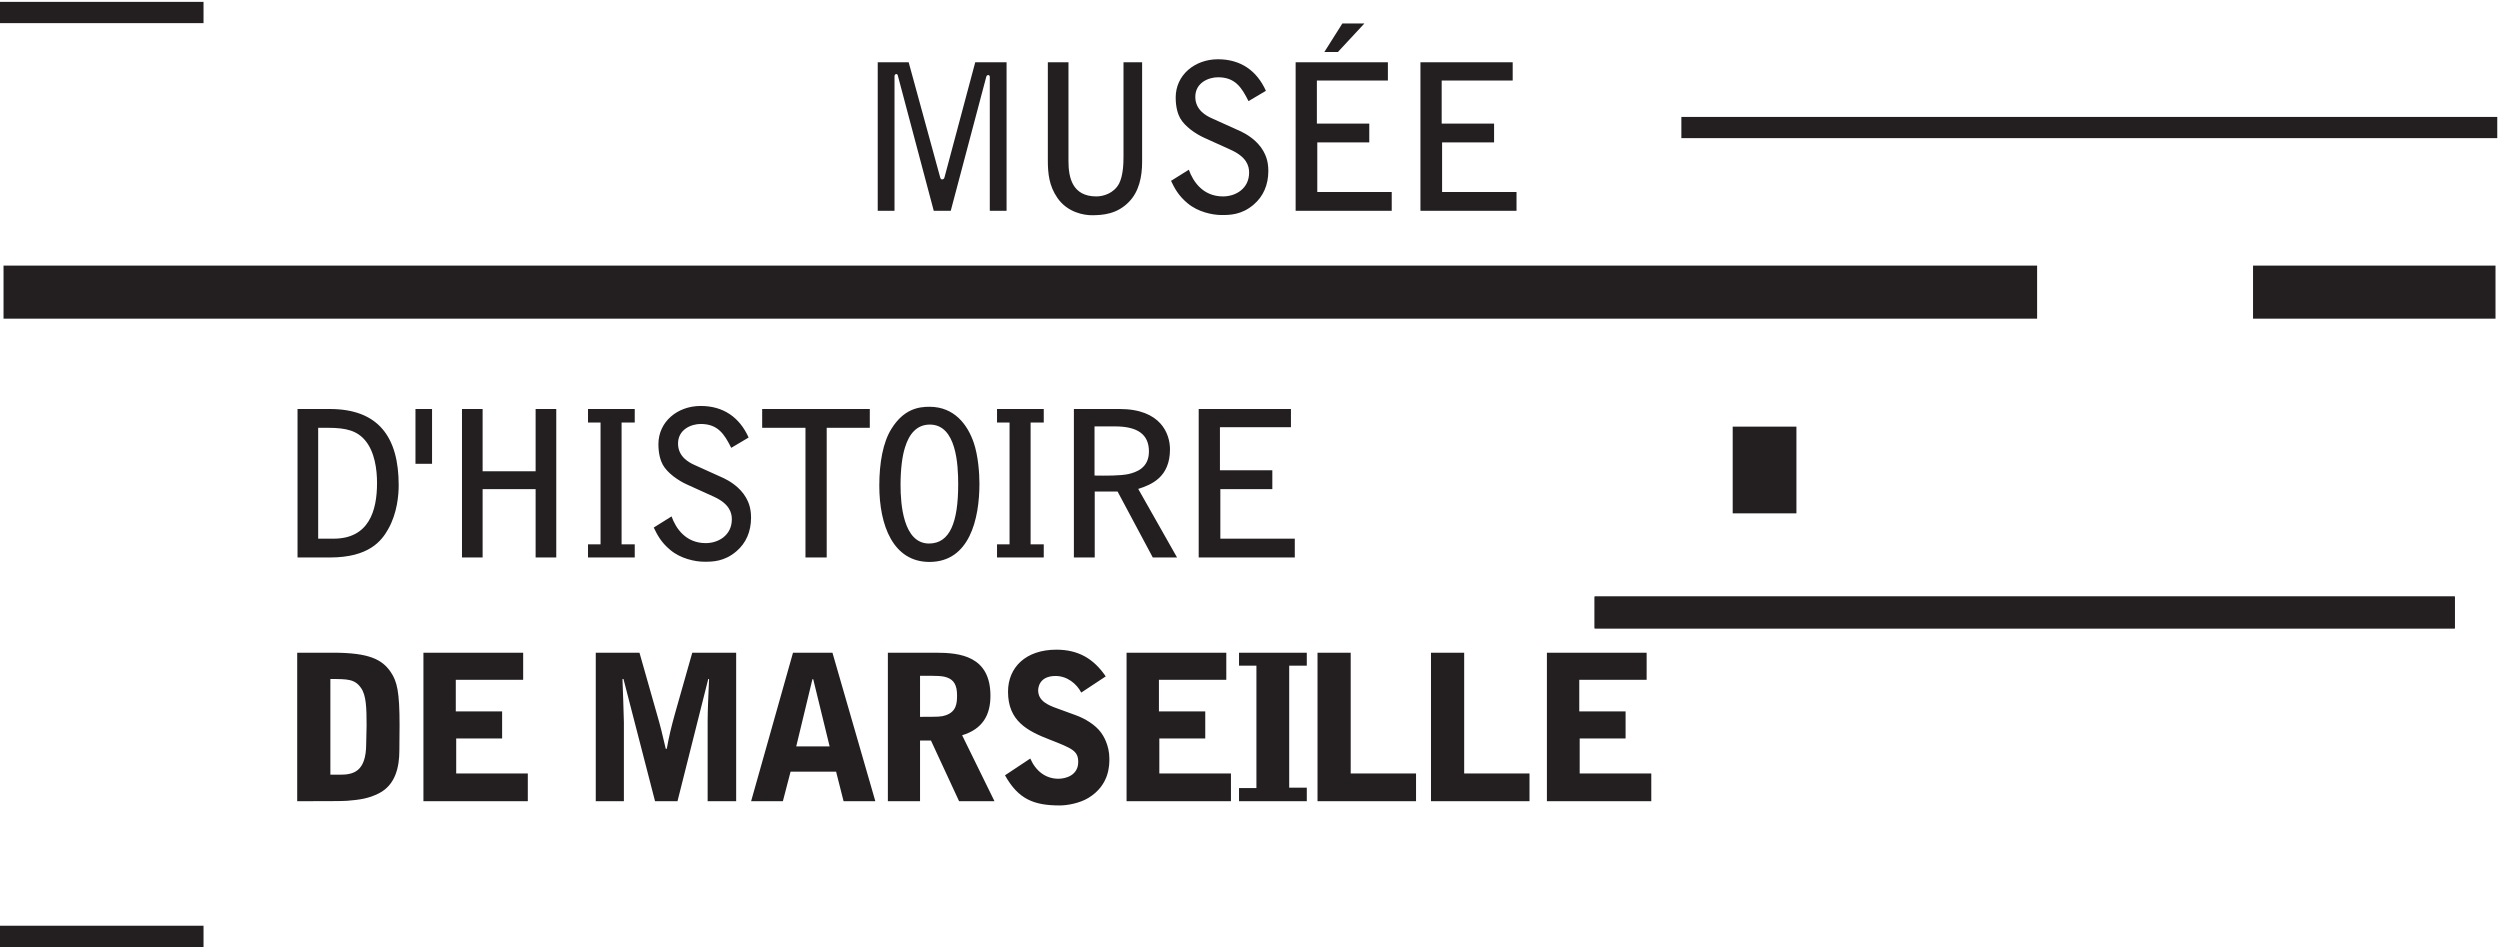
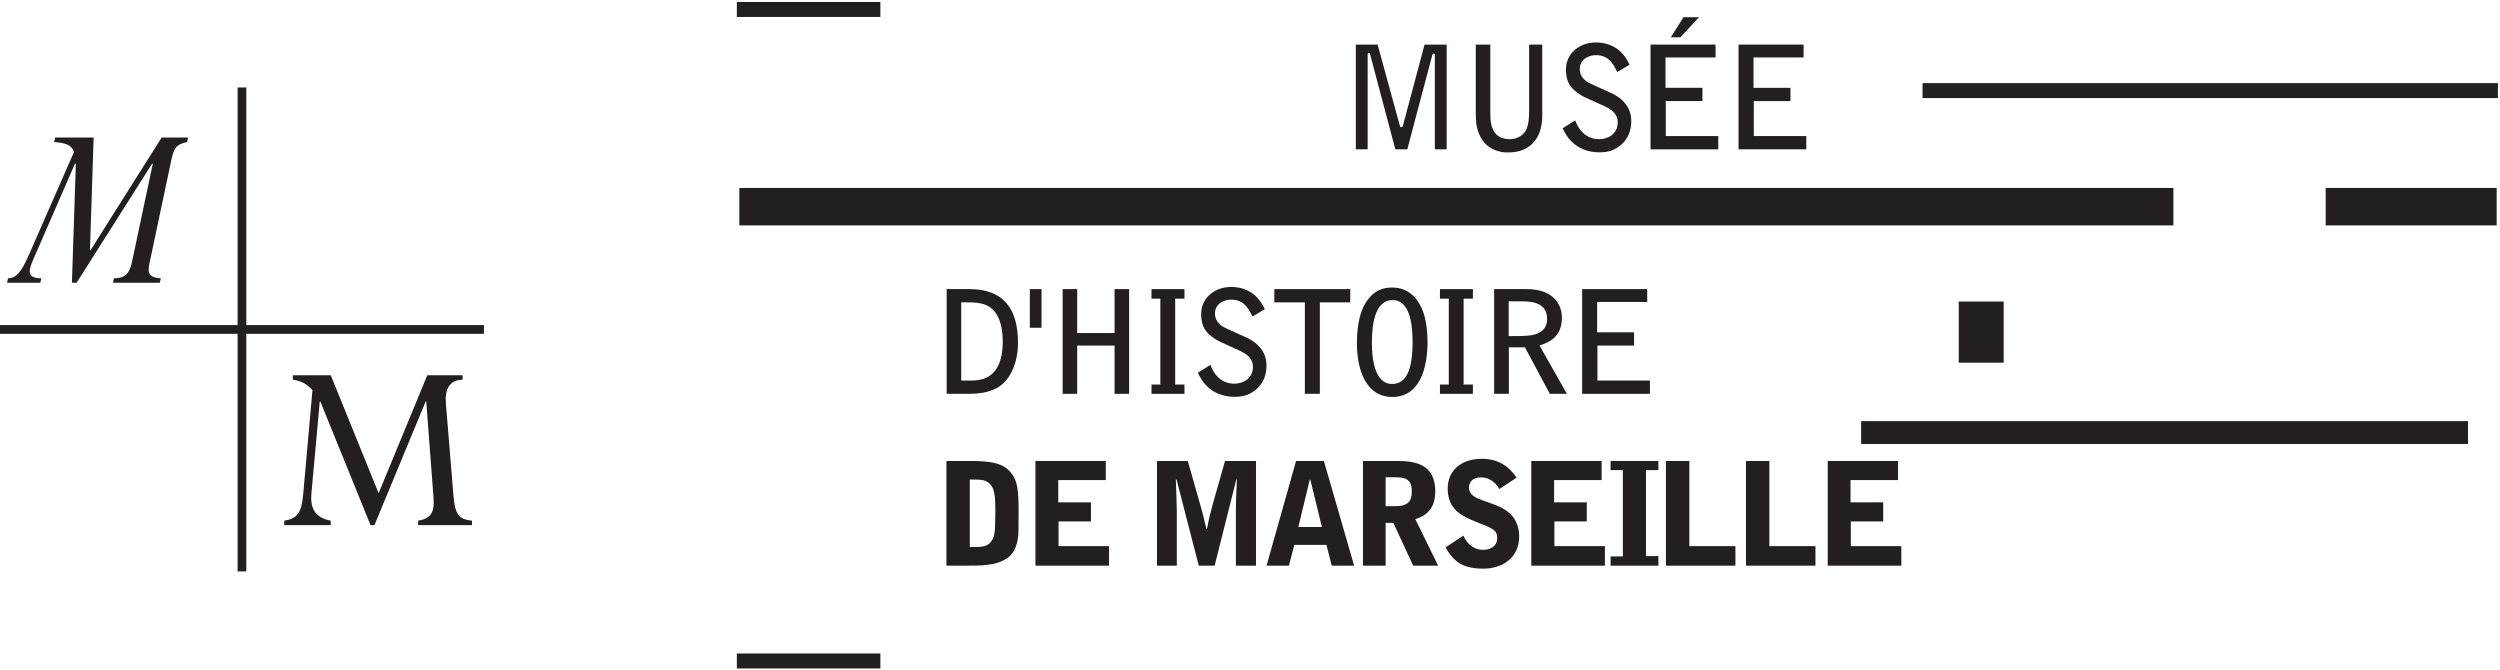
- <svg xmlns="http://www.w3.org/2000/svg" clip-rule="evenodd" fill-rule="evenodd" stroke-linejoin="round" stroke-miterlimit="2" viewBox="0 0 1342 509">
-   <g fill="#231f20" fill-rule="nonzero">
-     <path d="M501.238 113.15l-19.33-72.758c-.103-.325-.324-.654-.758-.654s-.975.433-.975 1.091v72.321h-9.012V33.442h16.612l16.942 61.896c.217.65.542.979.975.979.65 0 1.196-.438 1.304-1.088l16.509-61.787h16.825v79.708h-9.009V41.258c0-.65-.437-.979-.762-.979-.434 0-.867.221-1.084.763l-19.112 72.108zM573.559 33.442v53.1c0 8.579 1.95 18.896 14.983 18.896 3.696 0 9.338-1.625 12.163-6.838 2.175-4.346 2.391-10.43 2.391-14.77V33.441h9.992v53.537c0 7.817-1.633 15.854-7.063 21.388-6.408 6.625-14.112 7.166-19.979 7.166-3.912 0-12.925-1.3-18.462-9.337-4.454-6.513-5.104-13.03-5.104-20.196V33.442zM670.2 54.288c-3.691-7.384-7.166-12.809-16.395-12.809-4.892 0-12.167 2.821-12.167 10.53 0 7.17 6.083 10.208 8.688 11.404l15.858 7.166c2.712 1.304 8.579 4.563 11.942 10.43.979 1.841 2.716 4.883 2.716 10.745 0 7.496-2.716 13.684-7.82 18.025-6.513 5.65-13.03 5.65-17.267 5.65-4.884 0-12.704-1.629-18.242-6.3-5.104-4.233-7.058-8.25-8.904-12.05l9.558-5.975c2.275 6.404 7.6 14.334 18.35 14.334 6.734 0 14.009-4.125 14.009-12.813 0-3.692-1.413-8.362-9.771-12.167l-14.121-6.404c-4.883-2.17-10.638-6.187-13.138-10.641-1.087-1.959-2.387-5.542-2.387-11.075 0-12.059 10.204-20.525 22.696-20.525 12.162 0 20.85 6.083 25.733 16.941zM732.417 12.592L718.192 27.9h-7.275l9.667-15.308zm-36.92 20.85h49.52v9.77h-38.116v23.134h28.125v10.1h-27.909v26.604h39.963v10.1h-51.584zM762.492 33.442h49.521v9.77h-38.117v23.134h28.125v10.1h-27.908v26.604h39.958v10.1h-51.579zM177.346 415.859h5c7.054 0 14.225-1.309 14.225-16.617 0-2.713.217-7.058.217-9.77 0-9.555-.217-16.18-2.934-20.093-3.366-4.883-7.166-4.883-16.508-4.883zm-17.808-65.484h19.329c19.441 0 26.279 3.692 30.842 10.317 3.475 5.104 4.779 10.646 4.779 28.558l-.109 13.58c0 9.008-2.17 18.562-10.97 23.016-5.755 2.934-10.642 3.475-17.046 4.021-2.284.213-13.684.213-26.825.213zM227.296 350.375h53.538v14.55h-36.167v16.942h24.87v14.55h-24.65v18.792h38.442v14.87h-56.033zM319.809 350.375h23.458l9.446 33.234c.975 3.583 1.412 4.775 2.283 8.358.433 1.63 2.058 8.583 2.383 9.992h.546c1.192-6.621 2.388-11.617 4.346-18.68l9.338-32.904h23.562v79.705h-15.308v-42.888c0-5.646.433-15.092.758-22.696h-.433l-16.509 65.584h-12.054l-16.941-65.584h-.538c.104 3.692.758 19.871.758 23.233v42.35H319.81zM436.542 364.604h-.433l-8.688 36.046h17.917zm10.317-14.229l23.02 79.705h-17.05l-4.016-15.85H424.38l-4.13 15.85H403.2l22.484-79.705zM493.875 384.8c9.884 0 11.405 0 13.9-.87 5.538-1.955 5.975-6.296 5.975-10.638 0-5.546-1.737-8.258-5.216-9.558-2.713-.98-4.884-.98-14.659-.98zm0 45.28H476.61v-79.705h25.737c12.925 0 29.321 1.742 29.321 23.134 0 10.1-4.017 17.804-15.2 21.175l17.37 35.396h-19.003l-15.096-32.571h-5.863zM580.417 371.771c-2.496-4.783-7.6-8.908-13.787-8.908-9.125 0-9.342 6.846-9.342 7.716 0 5.642 5.212 7.925 10.096 9.659l10.104 3.691c4.78 1.742 10.42 5 13.575 9.346.975 1.3 4.45 6.513 4.45 14 0 3.592 0 14.23-11.296 21.071-4.667 2.825-11.292 4.017-15.312 4.017-14.005 0-22.259-3.367-29.425-16.18l13.575-9.008c2.933 6.725 8.25 10.855 15.091 10.855 3.804 0 10.642-1.738 10.642-9.013 0-5.975-3.258-7.275-15.2-11.95-12.054-4.663-22.48-9.988-22.48-25.73 0-13.137 9.555-22.59 25.95-22.59 11.73 0 19.984 4.778 26.5 14.337zM604.738 350.375h53.538v14.55h-36.163v16.942h24.867v14.55h-24.65v18.792h38.446v14.87h-56.038zM665.109 430.08v-7.055h9.337V357.33h-9.337v-6.954h36.38v6.954h-9.45v65.476h9.45v7.275zM707.242 350.375h17.813v64.834h35.075v14.87h-52.888zM768.155 350.375h17.812v64.834h35.075v14.87h-52.887zM830.38 350.375h53.537v14.55h-36.166v16.942h24.866v14.55h-24.645v18.792h38.441v14.87H830.38zM170.796 229.646v59.513h8.25c19.004 0 23.346-14.984 23.346-29.863 0-7.275-1.192-16.612-6.296-22.804-4.342-5.217-10.1-6.846-19.983-6.846zm-11.08 69.608V219.55h17.267c26.388 0 37.034 15.309 37.034 40.938 0 5.104-.763 14.987-5.65 23.566-3.475 6.192-10.209 15.2-31.275 15.2zM223.021 219.55h8.904v29.43h-8.904zM247.996 219.55h11.075v33.442h28.45V219.55h11.08v79.704h-11.08V262.55h-28.45v36.704h-11.075zM315.642 292.2h6.733v-65.375h-6.733v-7.275h25.087v7.275h-7.062V292.2h7.062v7.054h-25.087zM392.525 240.4c-3.691-7.383-7.166-12.816-16.396-12.816-4.887 0-12.162 2.825-12.162 10.537 0 7.167 6.08 10.208 8.683 11.4l15.859 7.167c2.716 1.308 8.579 4.562 11.941 10.425.98 1.85 2.717 4.891 2.717 10.75 0 7.491-2.717 13.687-7.82 18.029-6.513 5.646-13.03 5.646-17.268 5.646-4.883 0-12.704-1.634-18.241-6.296-5.104-4.233-7.059-8.254-8.904-12.058l9.558-5.975c2.28 6.412 7.6 14.341 18.35 14.341 6.733 0 14.008-4.133 14.008-12.82 0-3.692-1.412-8.355-9.77-12.159l-14.121-6.404c-4.884-2.171-10.638-6.196-13.138-10.646-1.087-1.954-2.387-5.537-2.387-11.08 0-12.05 10.204-20.524 22.695-20.524 12.163 0 20.85 6.083 25.734 16.942zM466.909 219.55v10.096h-23.134v69.608h-11.4v-69.608h-23.241V219.55zM499.159 227.913c-6.846 0-11.08 4.775-13.359 12.27-1.52 4.776-2.387 11.838-2.387 20.196 0 10.105 1.408 31.384 15.308 31.384 11.296 0 15.638-11.621 15.638-31.817 0-10.537-.975-32.033-15.2-32.033zm23.562 9.77c2.388 7.063 3.042 16.4 3.042 21.934 0 19.004-5.325 42.03-26.825 42.03-19.546 0-26.93-19.655-26.93-40.938 0-12.163 1.95-23.238 6.513-30.513 6.625-10.646 14.554-11.842 20.417-11.842 13.467 0 20.525 9.771 23.783 19.33zM535.205 292.2h6.725v-65.375h-6.725v-7.275h25.083v7.275h-7.058V292.2h7.058v7.054h-25.083zM587.542 228.888v26.387c6.08.109 13.9.109 18.025-.762 4.346-.971 11.183-3.254 11.183-12.159 0-9.337-6.3-13.466-18.241-13.466zm-11.079-9.338h24.542c22.262 0 27.041 13.467 27.041 21.613 0 14.983-9.883 19.004-17.05 21.283l20.85 36.808h-13.029l-18.896-35.395h-12.27v35.395h-11.188zM643.459 219.55h49.52v9.775h-38.116v23.125h28.125v10.1H655.08v26.609h39.962v10.095H643.46zM0 1h109.254v11.4H0zM0 496.934h109.254v11.4H0zM902.555 62.758h437.975v11.396H902.555zM856 320.225h461.739v17.1H856zM1.896 142.563h1091.626v28.504H1.896zM1209.43 142.563h130.163v28.504H1209.43z" />
-     <path d="M856 320.225h461.739v17.1H856zM930.117 229.017h34.205v46.55h-34.205z" />
+ <svg xmlns="http://www.w3.org/2000/svg" clip-rule="evenodd" fill-rule="evenodd" stroke-miterlimit="2" viewBox="0 0 1792 480">
+   <g transform="scale(4.16667)">
+     <path d="m25.827 44.769c-.45 1.934-.54 2.97 1.845 3.104l-.18.765h-8.055l.18-.765c2.205 0 2.79-1.214 3.151-3.104l3.509-16.56-.09-.09-13.004 20.519h-.81l.675-20.429-.135-.09-7.245 16.65c-.855 1.979-.945 3.104 1.44 3.104l-.18.765h-5.715l.18-.765c1.44 0 2.34-1.259 3.465-3.779l7.874-17.955c-.449-1.169-1.259-1.529-3.42-1.709l.181-.766h6.614l-.63 19.305.09.09 12.24-19.395h4.544l-.179.766c-2.071.45-2.295 1.259-2.745 3.33z" fill="#231f20" fill-rule="nonzero" />
+     <path d="m79.58 65.318c-2.205.045-3.06 1.575-2.88 4.005l1.306 15.884c.269 3.15.809 4.14 3.194 4.365v.765h-9.269v-.765c2.115-.36 2.835-1.305 2.655-3.87l-1.261-16.649h-.09l-8.819 21.284h-.675l-8.64-21.284h-.089l-1.441 15.884c-.224 2.61.72 4.14 3.33 4.635v.765h-8.009v-.765c2.609-.36 3.014-1.89 3.285-4.725l1.574-17.73c-.989-1.079-1.89-1.574-3.374-1.799v-.765h6.524l8.235 20.294 8.37-20.294h6.074z" fill="#231f20" fill-rule="nonzero" />
+     <path d="m41.624 15.051v83.25" fill="none" stroke="#231f20" stroke-width="1.5" />
+     <path d="m83.249 56.676h-83.249" fill="none" stroke="#231f20" stroke-width="1.5" />
+     <g fill="#231f20" fill-rule="nonzero">
+       <path d="m240.04 25.688-4.368-16.444c-.024-.073-.074-.147-.172-.147s-.22.098-.22.246v16.345h-2.037v-18.014h3.754l3.829 13.988c.048.147.123.222.22.222.148 0 .271-.099.295-.246l3.731-13.964h3.803v18.014h-2.037v-16.247c0-.147-.097-.222-.172-.222-.097 0-.195.05-.245.172l-4.319 16.297z" />
+       <path d="m256.384 7.674v12.001c0 1.938.441 4.27 3.387 4.27.834 0 2.11-.368 2.748-1.546.492-.981.541-2.356.541-3.338v-11.387h2.258v12.1c0 1.766-.368 3.582-1.596 4.833-1.448 1.497-3.19 1.62-4.516 1.62-.883 0-2.92-.295-4.171-2.11-1.007-1.473-1.154-2.945-1.154-4.565v-11.878z" />
+       <path d="m278.225 12.386c-.834-1.669-1.619-2.896-3.705-2.896-1.106 0-2.749.638-2.749 2.38 0 1.621 1.374 2.307 1.963 2.578l3.583 1.619c.614.294 1.939 1.031 2.7 2.357.221.416.613 1.103.613 2.429 0 1.694-.613 3.092-1.767 4.073-1.472 1.277-2.945 1.277-3.903 1.277-1.103 0-2.871-.368-4.122-1.424-1.154-.957-1.594-1.864-2.012-2.724l2.16-1.35c.514 1.448 1.718 3.24 4.146 3.24 1.523 0 3.167-.932 3.167-2.896 0-.834-.319-1.89-2.209-2.749l-3.191-1.448c-1.104-.491-2.404-1.398-2.969-2.404-.246-.443-.54-1.253-.54-2.504 0-2.725 2.307-4.638 5.13-4.638 2.749 0 4.712 1.375 5.815 3.829z" />
+       <path d="m292.287 2.961-3.215 3.461h-1.645l2.185-3.461zm-8.345 4.713h11.191v2.208h-8.614v5.228h6.356v2.282h-6.306v6.014h9.031v2.282h-11.658z" />
+       <path d="m299.083 7.674h11.192v2.208h-8.614v5.228h6.355v2.282h-6.307v6.014h9.032v2.282h-11.658z" />
+       <path d="m166.841 94.1h1.13c1.594 0 3.214-.295 3.214-3.756 0-.613.049-1.595.049-2.207 0-2.16-.049-3.658-.662-4.541-.762-1.104-1.62-1.104-3.731-1.104zm-4.025-14.799h4.369c4.393 0 5.939.834 6.97 2.331.785 1.154 1.08 2.406 1.08 6.455l-.025 3.069c0 2.035-.491 4.195-2.479 5.202-1.3.662-2.405.784-3.852.908-.516.048-3.093.048-6.063.048z" />
+       <path d="m178.129 79.301h12.1v3.288h-8.173v3.829h5.62v3.288h-5.571v4.247h8.688v3.361h-12.664z" />
+       <path d="m199.037 79.301h5.301l2.136 7.51c.221.81.318 1.079.516 1.889.097.369.465 1.94.539 2.259h.123c.269-1.497.54-2.626.981-4.222l2.111-7.436h5.326v18.013h-3.46v-9.693c0-1.276.097-3.411.172-5.129h-.099l-3.73 14.822h-2.725l-3.828-14.822h-.123c.024.834.172 4.491.172 5.251v9.571h-3.412z" />
+       <path d="m225.418 82.516h-.097l-1.964 8.147h4.05zm2.332-3.215 5.204 18.013h-3.854l-.908-3.582h-5.522l-.933 3.582h-3.853l5.081-18.013z" />
+       <path d="m238.376 87.08c2.234 0 2.577 0 3.141-.196 1.252-.441 1.351-1.423 1.351-2.405 0-1.252-.393-1.865-1.179-2.159-.613-.222-1.104-.222-3.313-.222zm0 10.234h-3.902v-18.013h5.816c2.921 0 6.626.393 6.626 5.228 0 2.282-.907 4.024-3.435 4.786l3.927 7.999h-4.295l-3.411-7.362h-1.326z" />
+       <path d="m257.935 84.136c-.564-1.081-1.718-2.013-3.117-2.013-2.062 0-2.111 1.547-2.111 1.744 0 1.275 1.178 1.791 2.283 2.183l2.282.834c1.079.393 2.355 1.13 3.068 2.112.221.294 1.006 1.472 1.006 3.164 0 .812 0 3.216-2.553 4.763-1.054.638-2.552.907-3.46.907-3.166 0-5.031-.76-6.65-3.657l3.067-2.036c.663 1.521 1.866 2.454 3.412 2.454.859 0 2.404-.393 2.404-2.037 0-1.351-.737-1.645-3.435-2.701-2.724-1.054-5.081-2.257-5.081-5.815 0-2.969 2.16-5.106 5.865-5.106 2.651 0 4.517 1.081 5.99 3.241z" />
+       <path d="m263.431 79.301h12.1v3.288h-8.173v3.829h5.62v3.288h-5.571v4.247h8.688v3.361h-12.664z" />
+       <path d="m277.075 97.314v-1.594h2.11v-14.848h-2.11v-1.571h8.222v1.571h-2.135v14.798h2.135v1.644z" />
+       <path d="m286.596 79.301h4.026v14.652h7.927v3.361h-11.953z" />
+       <path d="m300.364 79.301h4.025v14.652h7.927v3.361h-11.952z" />
+       <path d="m314.425 79.301h12.1v3.288h-8.173v3.829h5.62v3.288h-5.57v4.247h8.687v3.361h-12.664z" />
+       <path d="m165.36 52.016v13.45h1.865c4.295 0 5.276-3.387 5.276-6.749 0-1.644-.269-3.755-1.422-5.154-.982-1.178-2.283-1.547-4.517-1.547zm-2.503 15.732v-18.014h3.902c5.964 0 8.369 3.46 8.369 9.252 0 1.153-.172 3.388-1.277 5.326-.784 1.4-2.306 3.436-7.067 3.436z" />
+       <path d="m177.163 49.734h2.013v6.651h-2.013z" />
+       <path d="m182.808 49.734h2.503v7.558h6.43v-7.558h2.504v18.014h-2.504v-8.296h-6.43v8.296h-2.503z" />
+       <path d="m198.096 66.153h1.522v-14.775h-1.522v-1.644h5.669v1.644h-1.596v14.775h1.596v1.595h-5.669z" />
+       <path d="m215.471 54.447c-.834-1.669-1.619-2.897-3.705-2.897-1.105 0-2.749.638-2.749 2.381 0 1.62 1.374 2.307 1.963 2.577l3.583 1.619c.614.296 1.939 1.031 2.7 2.356.221.418.613 1.106.613 2.429 0 1.694-.613 3.094-1.767 4.076-1.472 1.275-2.945 1.275-3.903 1.275-1.103 0-2.871-.368-4.123-1.422-1.153-.957-1.593-1.866-2.011-2.725l2.16-1.351c.514 1.45 1.718 3.241 4.146 3.241 1.523 0 3.166-.933 3.166-2.897 0-.834-.318-1.888-2.208-2.748l-3.191-1.448c-1.104-.49-2.404-1.399-2.969-2.405-.246-.442-.54-1.251-.54-2.504 0-2.723 2.307-4.639 5.13-4.639 2.748 0 4.712 1.375 5.815 3.829z" />
+       <path d="m232.282 49.734v2.282h-5.228v15.732h-2.577v-15.732h-5.252v-2.282z" />
+       <path d="m239.57 51.624c-1.547 0-2.504 1.079-3.02 2.773-.344 1.079-.539 2.676-.539 4.564 0 2.284.318 7.093 3.46 7.093 2.553 0 3.534-2.626 3.534-7.19 0-2.381-.22-7.24-3.435-7.24zm5.325 2.208c.54 1.597.687 3.706.687 4.957 0 4.295-1.203 9.499-6.062 9.499-4.417 0-6.086-4.442-6.086-9.252 0-2.748.441-5.252 1.473-6.896 1.497-2.406 3.288-2.676 4.613-2.676 3.043 0 4.639 2.208 5.375 4.368z" />
+       <path d="m247.716 66.153h1.522v-14.775h-1.522v-1.644h5.669v1.644h-1.596v14.775h1.596v1.595h-5.669z" />
+       <path d="m259.544 51.844v5.964c1.374.025 3.142.025 4.075-.172.981-.22 2.527-.735 2.527-2.748 0-2.11-1.424-3.044-4.123-3.044zm-2.504-2.11h5.547c5.032 0 6.112 3.044 6.112 4.884 0 3.387-2.234 4.295-3.854 4.811l4.712 8.319h-2.944l-4.271-8h-2.773v8h-2.529z" />
+       <path d="m272.182 49.734h11.191v2.209h-8.614v5.227h6.356v2.282h-6.307v6.014h9.031v2.282h-11.657z" />
+       <path d="m126.76.343h24.693v2.576h-24.693z" />
+       <path d="m126.76 112.423h24.693v2.576h-24.693z" />
+       <path d="m330.738 14.3h98.982v2.574h-98.982z" />
+       <path d="m320.216 72.487h104.353v3.864h-104.353z" />
+       <path d="m127.189 32.335h246.707v6.443h-246.707z" />
+       <path d="m400.091 32.335h29.416v6.443h-29.416z" />
+       <path d="m320.216 72.487h104.353v3.864h-104.353z" />
+       <path d="m336.966 51.874h7.731v10.52h-7.731z" />
+     </g>
  </g>
</svg>
